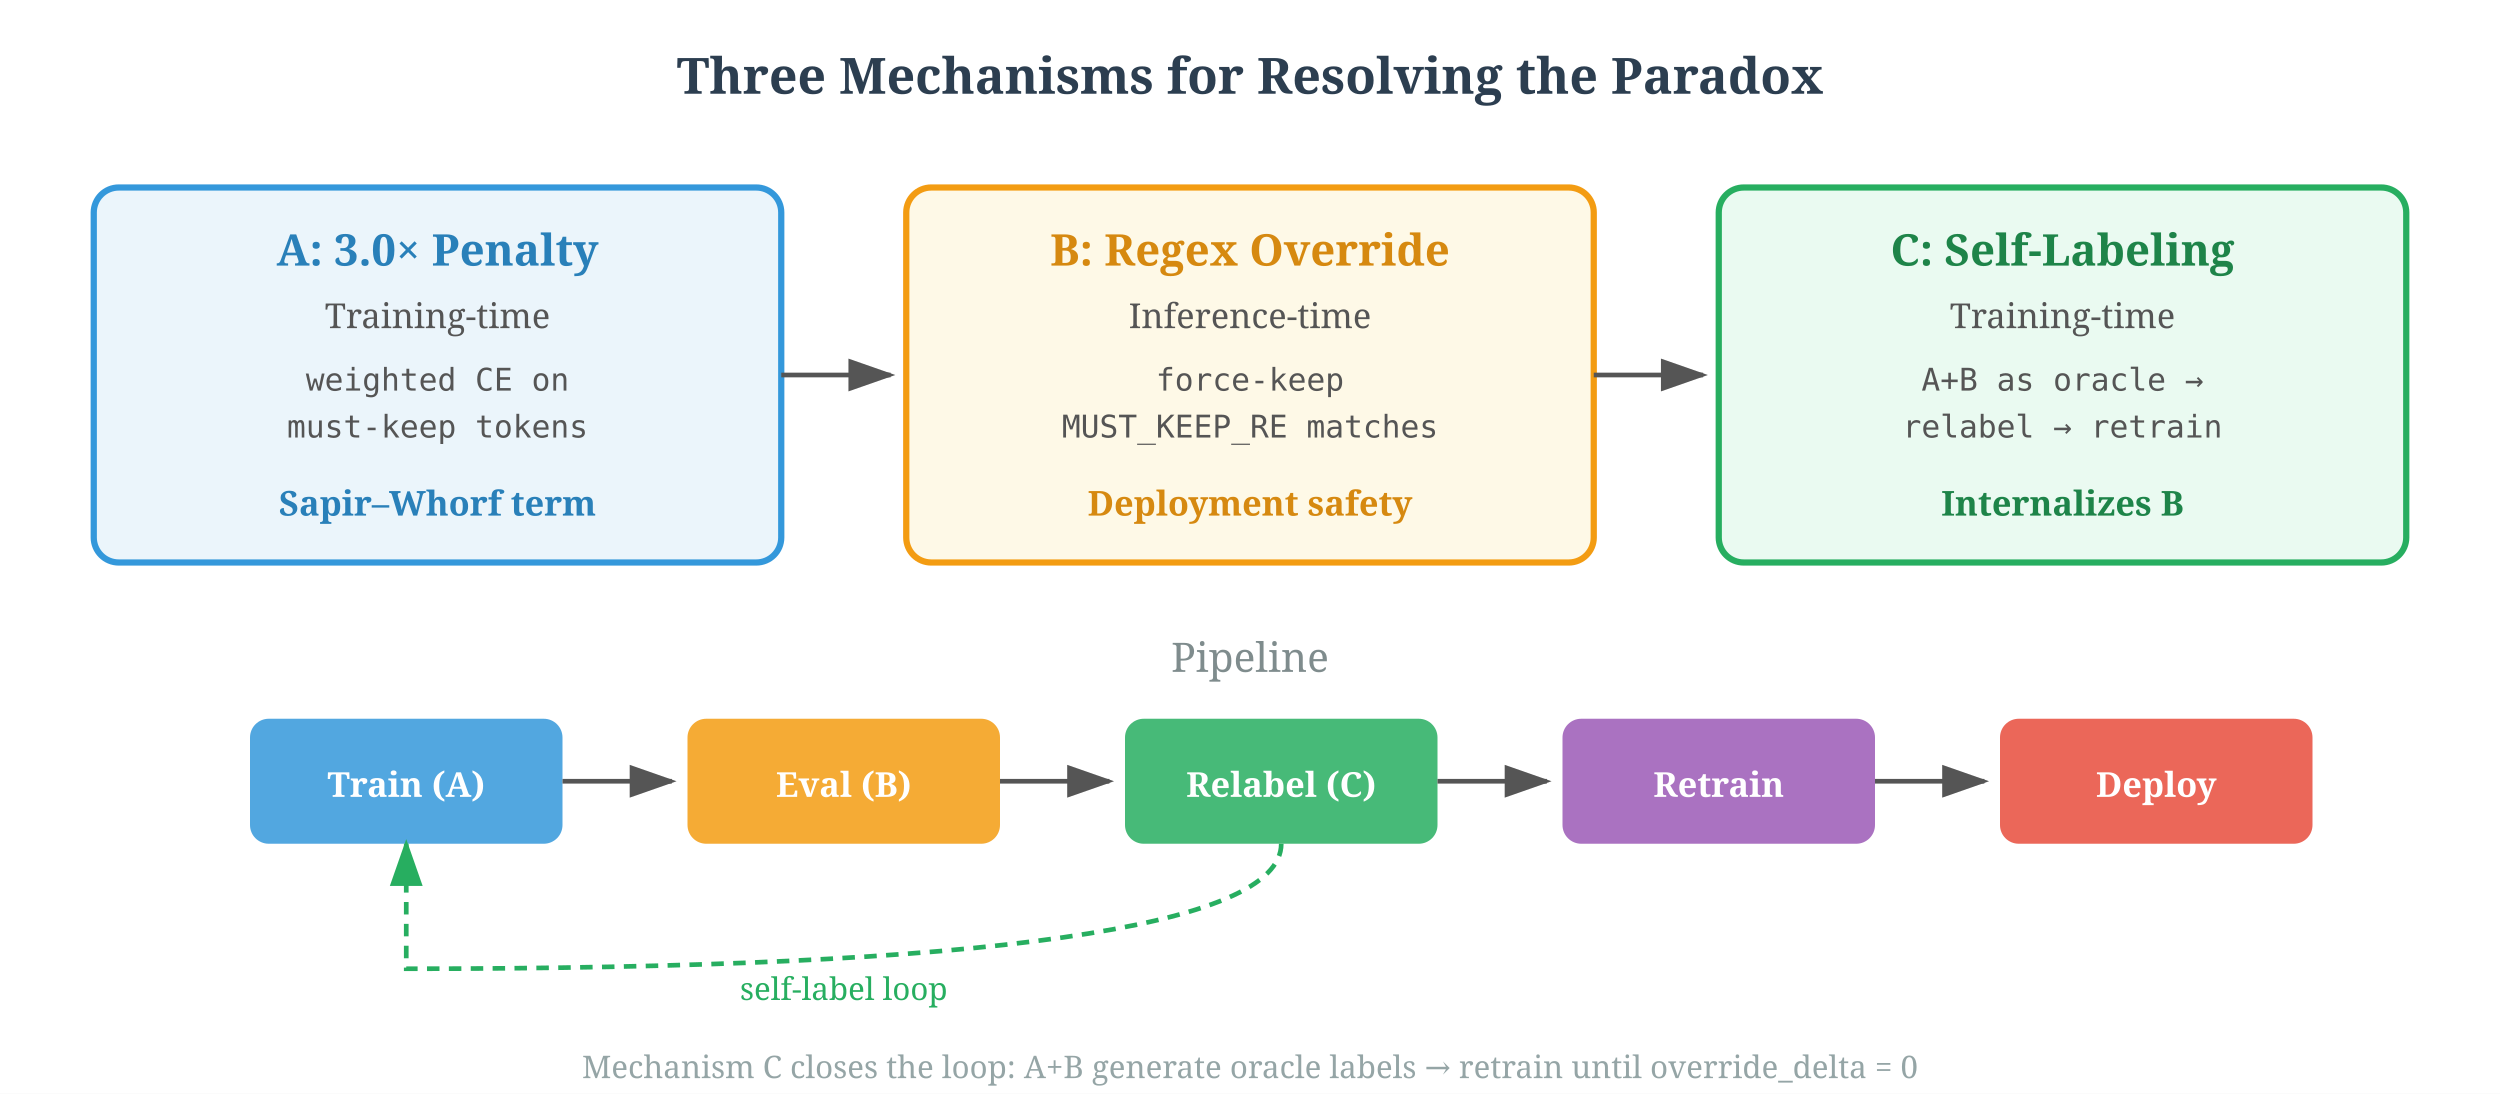
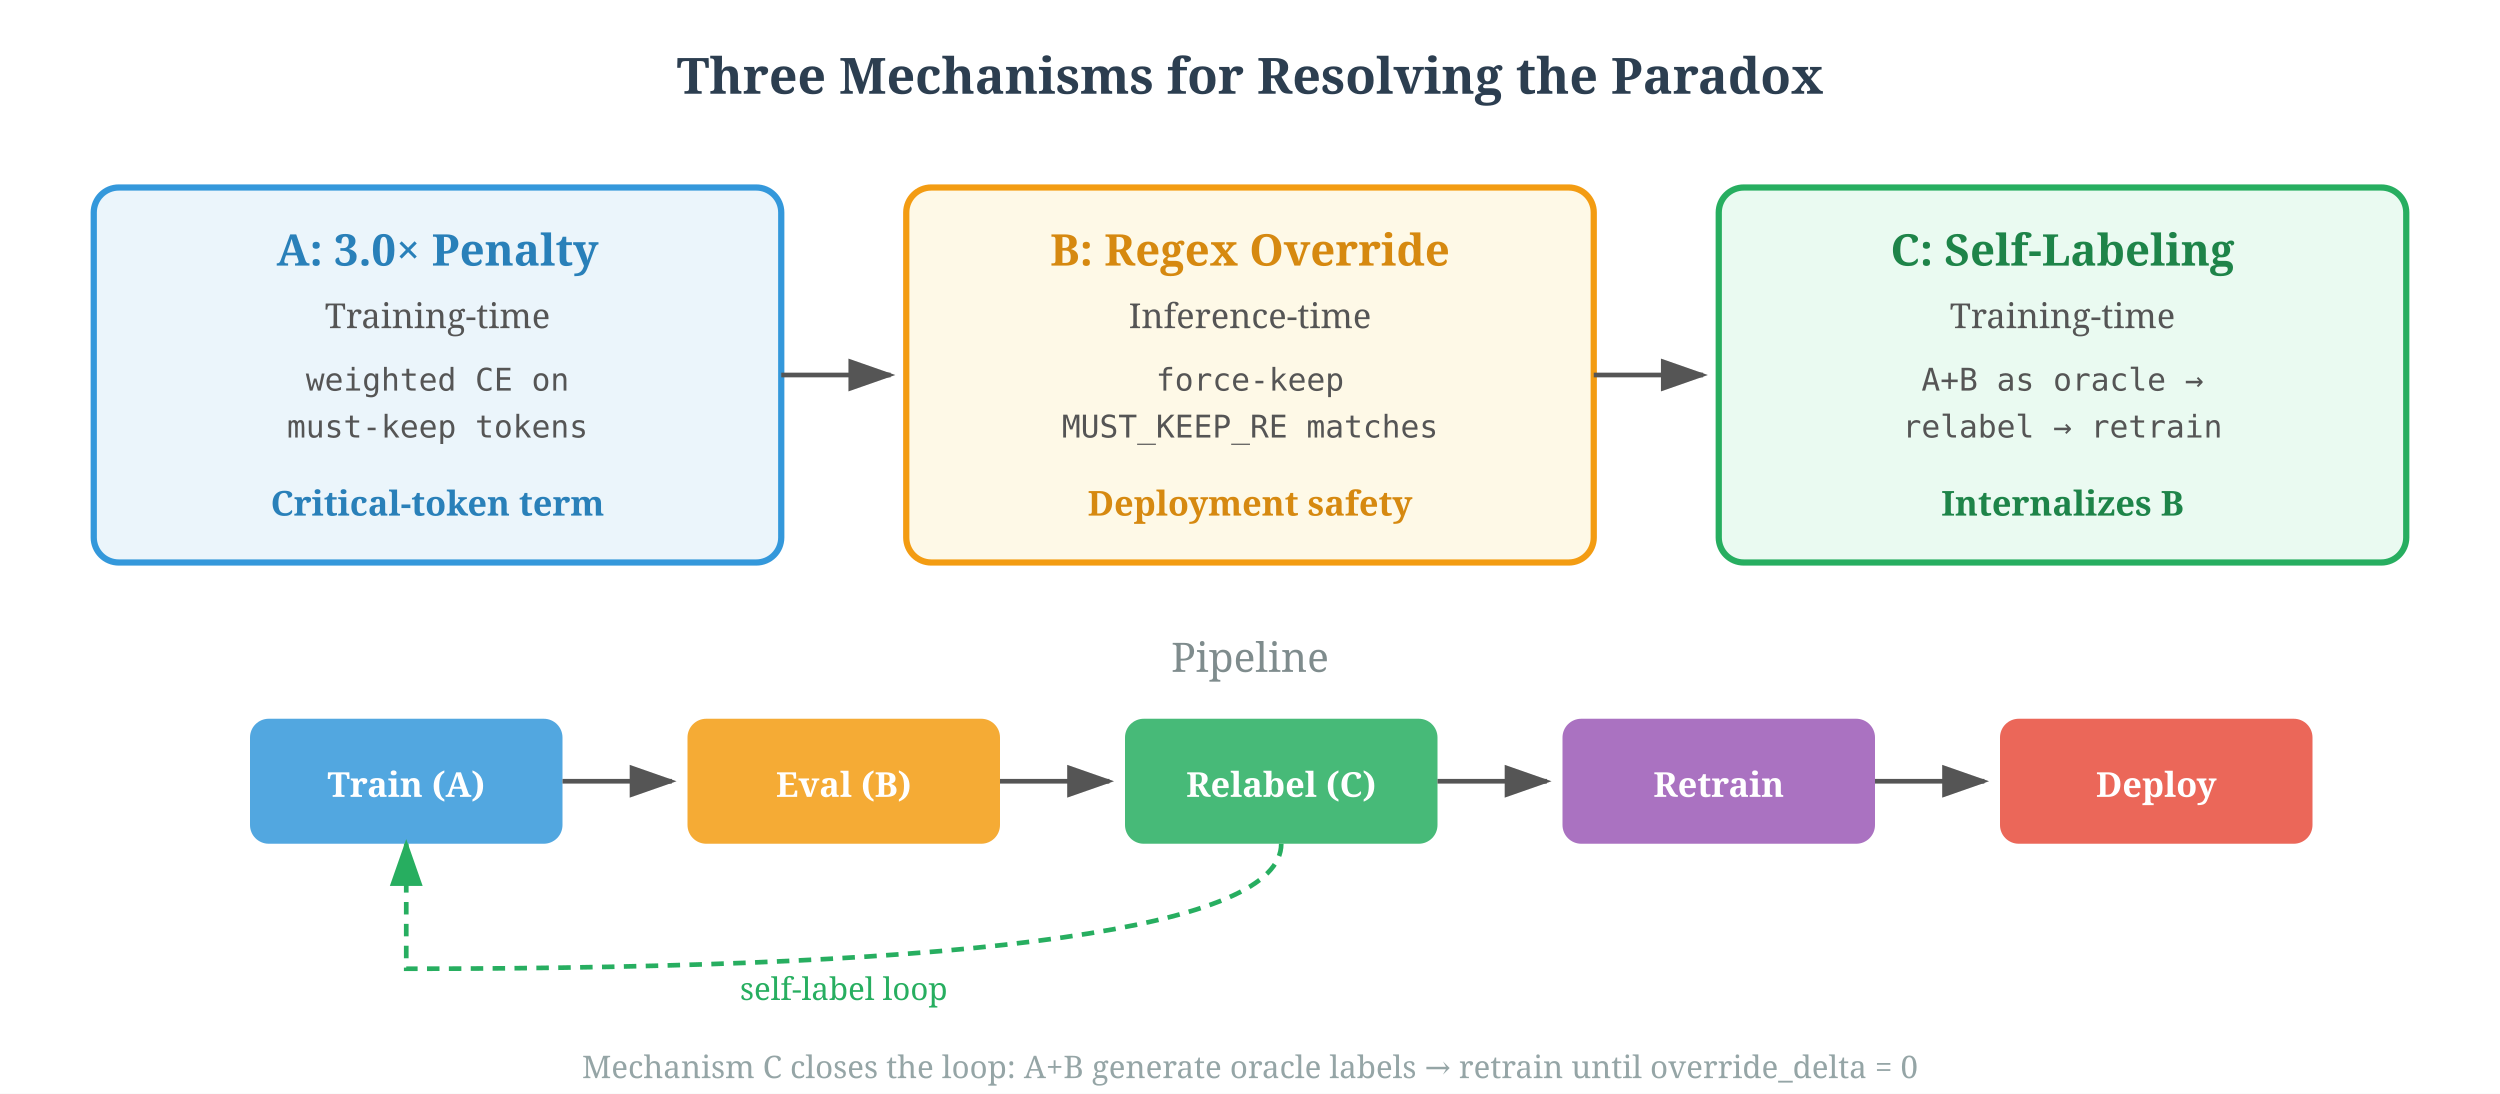
<svg xmlns="http://www.w3.org/2000/svg" viewBox="0 0 800 350" width="800" height="350">
  <defs>
    <marker id="arr" markerWidth="10" markerHeight="7" refX="9" refY="3.5" orient="auto">
      <polygon points="0 0, 10 3.5, 0 7" fill="#555" />
    </marker>
    <marker id="arr-green" markerWidth="10" markerHeight="7" refX="9" refY="3.5" orient="auto">
      <polygon points="0 0, 10 3.5, 0 7" fill="#27ae60" />
    </marker>
  </defs>
  <rect width="800" height="350" fill="white" />
  <text x="400" y="30" text-anchor="middle" font-family="serif" font-size="16" font-weight="bold" fill="#2c3e50">Three Mechanisms for Resolving the Paradox</text>
  <rect x="30" y="60" width="220" height="120" rx="8" fill="#ebf5fb" stroke="#3498db" stroke-width="2" />
  <text x="140" y="85" text-anchor="middle" font-family="serif" font-size="14" font-weight="bold" fill="#2980b9">A: 3.0× Penalty</text>
  <text x="140" y="105" text-anchor="middle" font-family="serif" font-size="11" fill="#555">Training-time</text>
  <text x="140" y="125" text-anchor="middle" font-family="monospace" font-size="10" fill="#555">weighted CE on</text>
  <text x="140" y="140" text-anchor="middle" font-family="monospace" font-size="10" fill="#555">must-keep tokens</text>
-   <text x="140" y="165" text-anchor="middle" font-family="serif" font-size="11" font-weight="bold" fill="#2980b9">Sapir–Whorf term</text>
+   <text x="140" y="165" text-anchor="middle" font-family="serif" font-size="11" font-weight="bold" fill="#2980b9">Critical-token term</text>
  <rect x="290" y="60" width="220" height="120" rx="8" fill="#fef9e7" stroke="#f39c12" stroke-width="2" />
  <text x="400" y="85" text-anchor="middle" font-family="serif" font-size="14" font-weight="bold" fill="#d68910">B: Regex Override</text>
  <text x="400" y="105" text-anchor="middle" font-family="serif" font-size="11" fill="#555">Inference-time</text>
  <text x="400" y="125" text-anchor="middle" font-family="monospace" font-size="10" fill="#555">force-keep</text>
  <text x="400" y="140" text-anchor="middle" font-family="monospace" font-size="10" fill="#555">MUST_KEEP_RE matches</text>
  <text x="400" y="165" text-anchor="middle" font-family="serif" font-size="11" font-weight="bold" fill="#d68910">Deployment safety</text>
  <rect x="550" y="60" width="220" height="120" rx="8" fill="#eafaf1" stroke="#27ae60" stroke-width="2" />
  <text x="660" y="85" text-anchor="middle" font-family="serif" font-size="14" font-weight="bold" fill="#1e8449">C: Self-Labeling</text>
  <text x="660" y="105" text-anchor="middle" font-family="serif" font-size="11" fill="#555">Training-time</text>
  <text x="660" y="125" text-anchor="middle" font-family="monospace" font-size="10" fill="#555">A+B as oracle →</text>
  <text x="660" y="140" text-anchor="middle" font-family="monospace" font-size="10" fill="#555">relabel → retrain</text>
  <text x="660" y="165" text-anchor="middle" font-family="serif" font-size="11" font-weight="bold" fill="#1e8449">Internalizes B</text>
  <line x1="250" y1="120" x2="285" y2="120" stroke="#555" stroke-width="1.5" marker-end="url(#arr)" />
  <line x1="510" y1="120" x2="545" y2="120" stroke="#555" stroke-width="1.5" marker-end="url(#arr)" />
  <text x="400" y="215" text-anchor="middle" font-family="serif" font-size="13" fill="#7f8c8d">Pipeline</text>
  <rect x="80" y="230" width="100" height="40" rx="6" fill="#3498db" opacity="0.85" />
  <text x="130" y="255" text-anchor="middle" font-family="serif" font-size="11" font-weight="bold" fill="white">Train (A)</text>
  <rect x="220" y="230" width="100" height="40" rx="6" fill="#f39c12" opacity="0.85" />
  <text x="270" y="255" text-anchor="middle" font-family="serif" font-size="11" font-weight="bold" fill="white">Eval (B)</text>
  <rect x="360" y="230" width="100" height="40" rx="6" fill="#27ae60" opacity="0.85" />
  <text x="410" y="255" text-anchor="middle" font-family="serif" font-size="11" font-weight="bold" fill="white">Relabel (C)</text>
  <rect x="500" y="230" width="100" height="40" rx="6" fill="#9b59b6" opacity="0.85" />
  <text x="550" y="255" text-anchor="middle" font-family="serif" font-size="11" font-weight="bold" fill="white">Retrain</text>
  <rect x="640" y="230" width="100" height="40" rx="6" fill="#e74c3c" opacity="0.85" />
  <text x="690" y="255" text-anchor="middle" font-family="serif" font-size="11" font-weight="bold" fill="white">Deploy</text>
  <line x1="180" y1="250" x2="215" y2="250" stroke="#555" stroke-width="1.5" marker-end="url(#arr)" />
  <line x1="320" y1="250" x2="355" y2="250" stroke="#555" stroke-width="1.5" marker-end="url(#arr)" />
  <line x1="460" y1="250" x2="495" y2="250" stroke="#555" stroke-width="1.5" marker-end="url(#arr)" />
  <line x1="600" y1="250" x2="635" y2="250" stroke="#555" stroke-width="1.5" marker-end="url(#arr)" />
  <path d="M 410,270 Q 410,310 130,310 Q 130,290 130,270" fill="none" stroke="#27ae60" stroke-width="1.5" stroke-dasharray="4,3" marker-end="url(#arr-green)" />
  <text x="270" y="320" text-anchor="middle" font-family="serif" font-size="10" fill="#27ae60">self-label loop</text>
  <text x="400" y="345" text-anchor="middle" font-family="serif" font-size="10" fill="#95a5a6">Mechanism C closes the loop: A+B generate oracle labels → retrain until override_delta = 0</text>
</svg>
